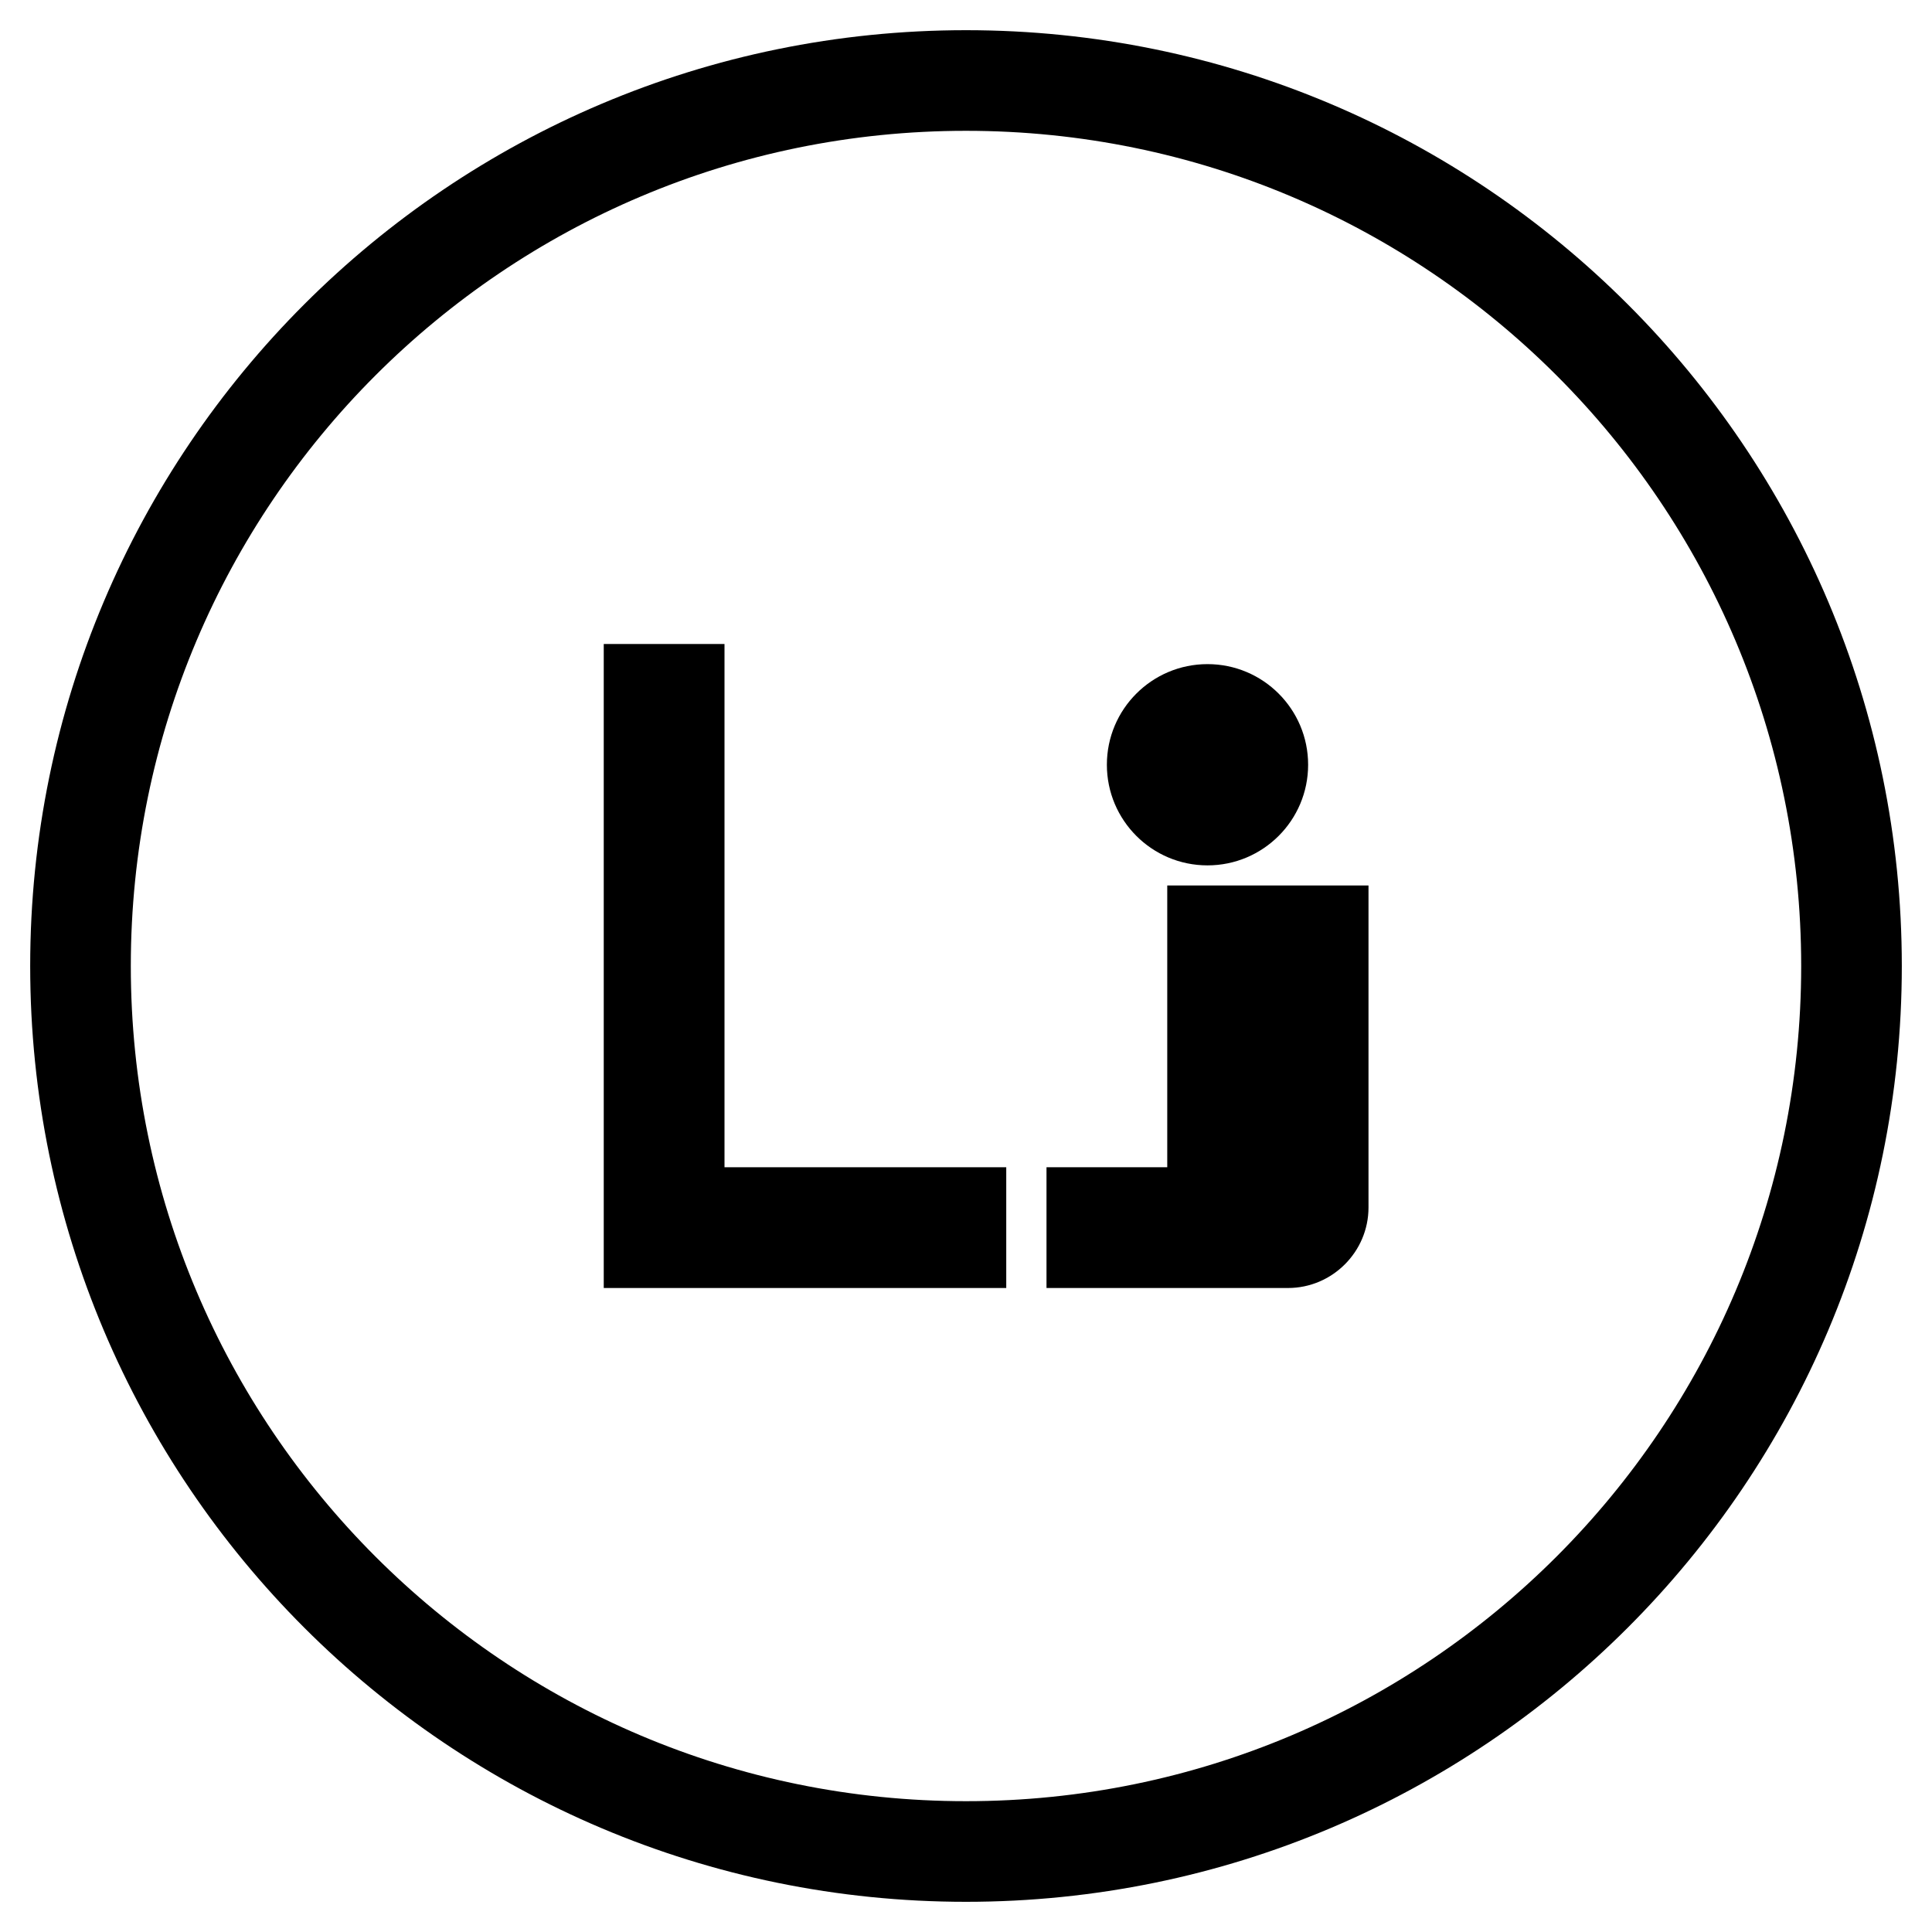
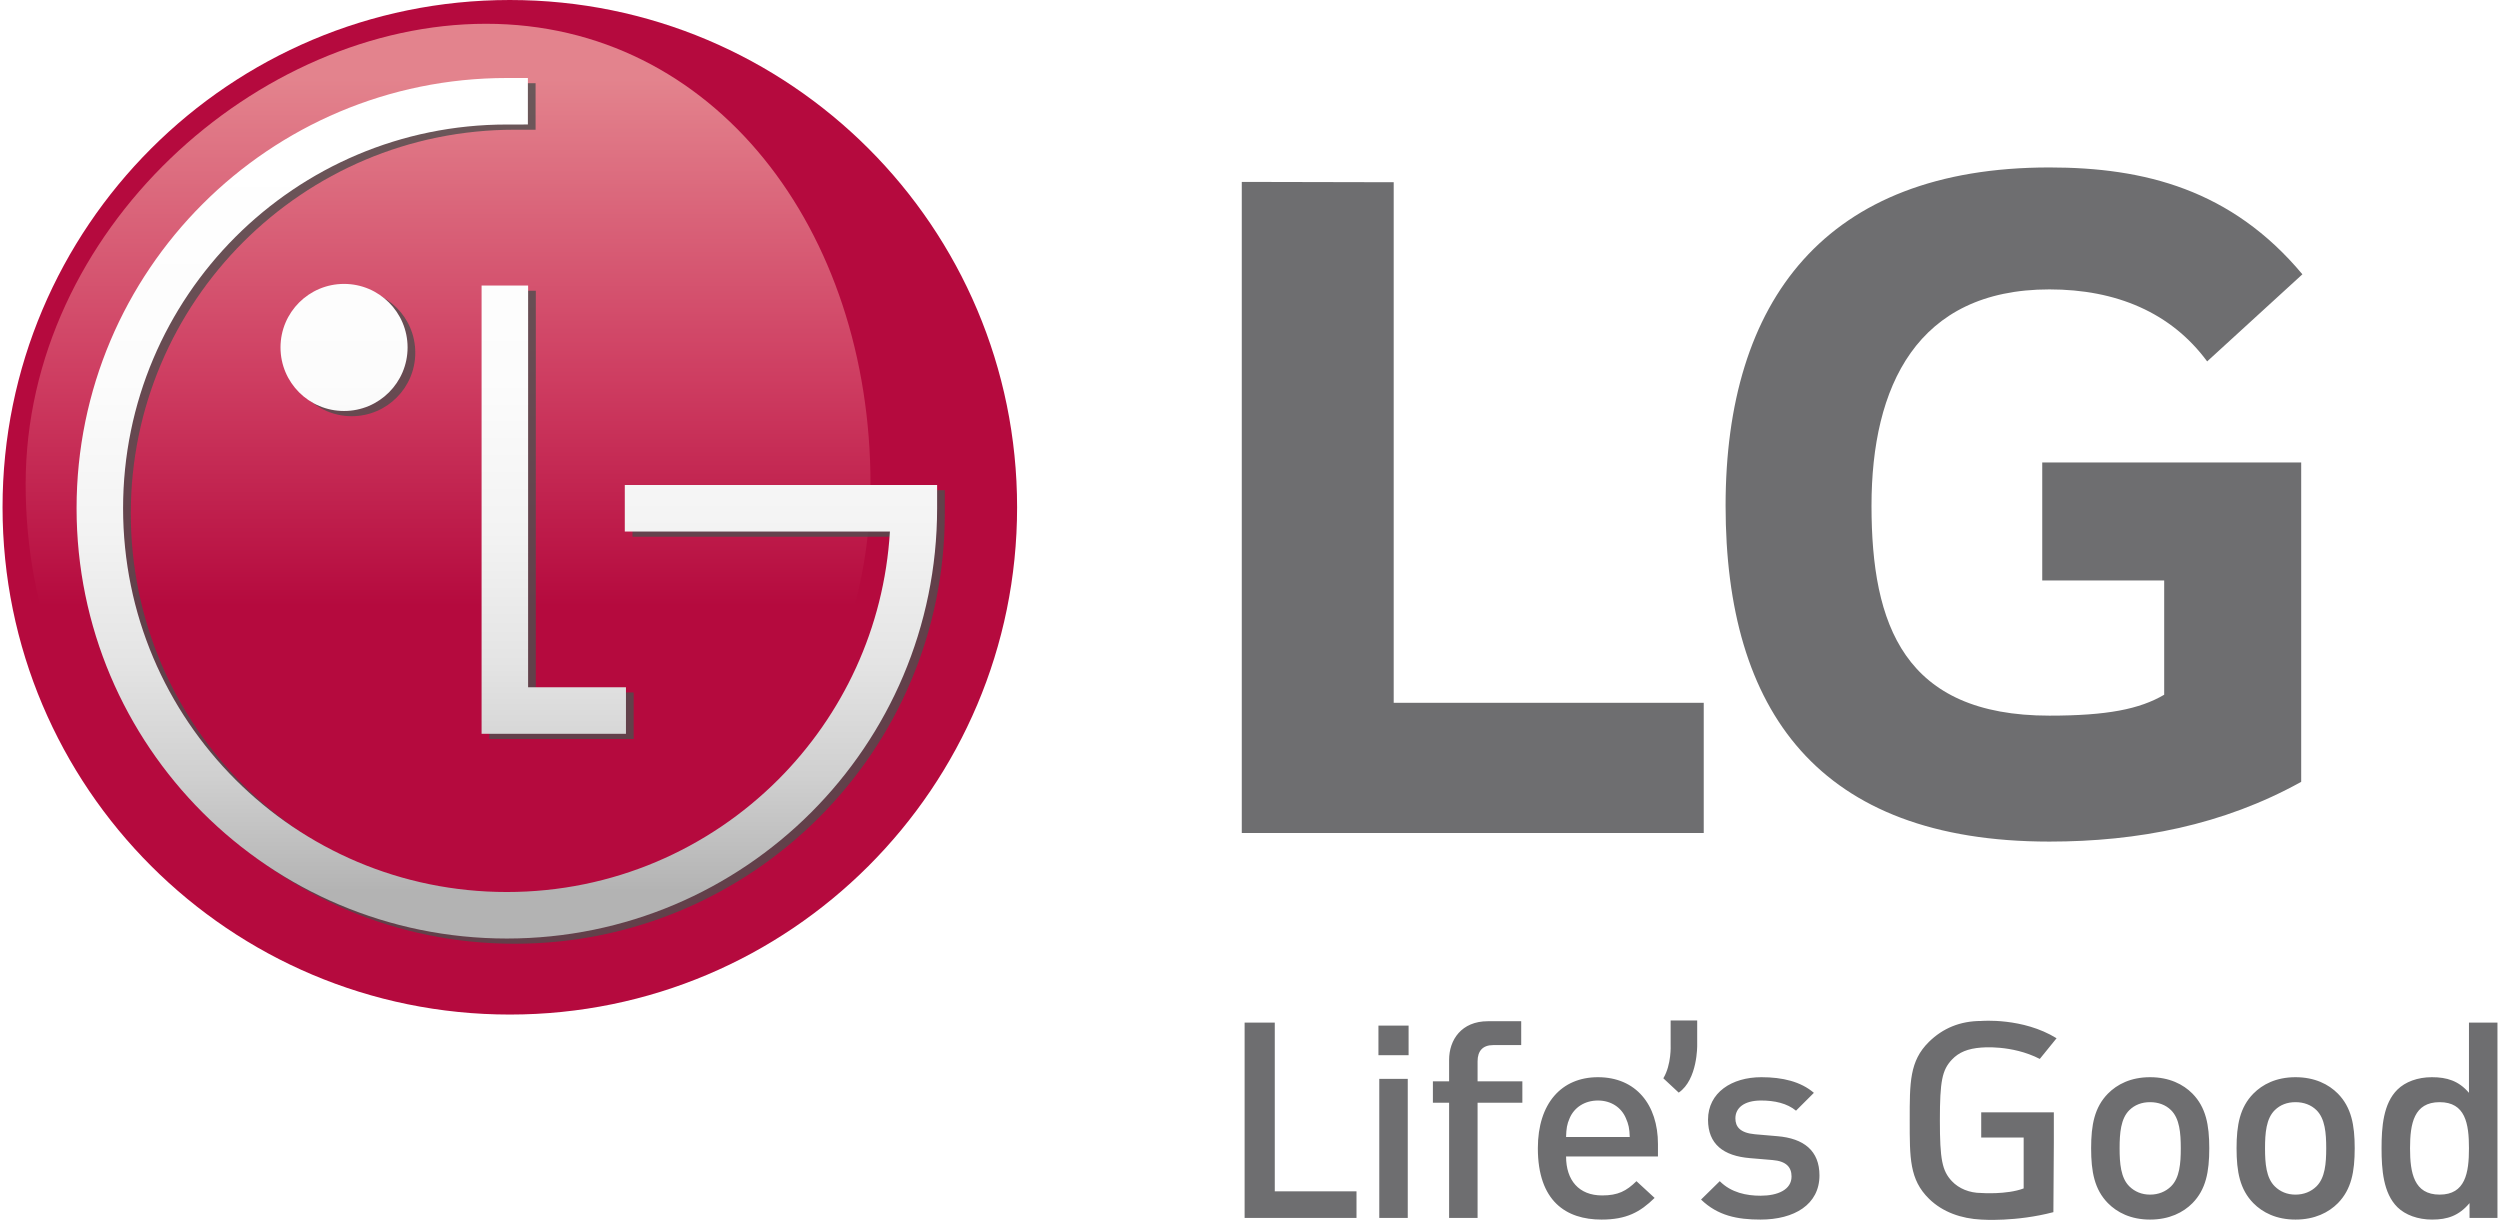
- <svg xmlns="http://www.w3.org/2000/svg" viewBox="0 0 48 48" fill="#000">
-   <circle cx="24" cy="24" r="22" stroke="#000" stroke-width="2.5" fill="none" />
-   <path d="M15 16v16h10v-3h-7V16h-3z" fill="#000" />
-   <path d="M29 22v7h-3v3h6c1.1 0 2-.9 2-2v-8h-5z" fill="#000" />
-   <circle cx="30" cy="19" r="2.5" fill="#000" />
+ <svg xmlns="http://www.w3.org/2000/svg" height="1222" width="2500" viewBox="0 0 268.236 131.381">
+   <linearGradient id="a" gradientUnits="userSpaceOnUse" x1="47.901" x2="47.901" y1="2.557" y2="101.558">
+     <stop offset=".06" stop-color="#e3838d" />
+     <stop offset=".385" stop-color="#ce3d61" />
+     <stop offset=".632" stop-color="#b50a3e" />
+   </linearGradient>
+   <linearGradient id="b" gradientUnits="userSpaceOnUse" x1="54.219" x2="54.219" y1="8.386" y2="100.904">
+     <stop offset=".082" stop-color="#fff" />
+     <stop offset=".35" stop-color="#fcfcfc" />
+     <stop offset=".527" stop-color="#f3f3f3" />
+     <stop offset=".679" stop-color="#e4e4e4" />
+     <stop offset=".815" stop-color="#cfcfcf" />
+     <stop offset=".941" stop-color="#b4b4b4" />
+     <stop offset=".945" stop-color="#b3b3b3" />
+   </linearGradient>
+   <circle cx="54.539" cy="54.539" fill="#b50a3e" r="54.539" />
+   <path d="M93.317 52.057c0 27.338-21.886 49.5-46.417 49.5S2.484 79.395 2.484 52.057s24.969-49.5 49.5-49.5 41.333 22.162 41.333 49.5z" fill="url(#a)" />
+   <path d="M67.728 52.705v5h28.504c-.622 10.402-5.089 19.75-12.011 26.676-7.473 7.471-17.774 12.082-29.174 12.082-11.402 0-21.701-4.611-29.176-12.082-7.469-7.477-12.083-17.775-12.083-29.175 0-11.402 4.615-21.701 12.083-29.176 7.475-7.471 17.774-12.083 29.176-12.083l2.262-.002V8.946h-2.262c-25.549.003-46.258 20.71-46.26 46.261.002 25.55 20.711 46.257 46.26 46.259 25.549-.002 46.258-20.709 46.26-46.259v-2.501H67.728zM30.712 37.916a6.831 6.831 0 1 0 13.662 0 6.831 6.831 0 0 0-13.662 0zm21.62-6.658v48.193h15.522v-5H57.332l.002-43.193z" fill="#4d4d4d" opacity=".8" />
+   <path d="M66.9 52.145v5h28.504c-.622 10.401-5.089 19.749-12.011 26.675-7.473 7.471-17.774 12.083-29.174 12.083-11.402 0-21.701-4.612-29.176-12.083-7.468-7.476-12.083-17.775-12.083-29.174 0-11.402 4.615-21.701 12.083-29.176 7.475-7.471 17.774-12.083 29.176-12.083l2.262-.002V8.386h-2.262c-25.549.002-46.258 20.709-46.26 46.26.002 25.549 20.711 46.256 46.26 46.258 25.549-.002 46.258-20.709 46.26-46.258v-2.501zm-37.015-14.79a6.831 6.831 0 1 0 13.662 0 6.831 6.831 0 0 0-13.662 0zm21.619-6.657v48.193h15.522V73.89H56.504l.002-43.192z" fill="url(#b)" />
+   <g fill="#6e6e70">
+     <path d="M247.134 84.058c-8.385 4.659-17.59 6.424-27.069 6.424-24.871 0-34.815-14.076-34.815-36.112s10.693-36.367 34.815-36.367c10.208 0 19.582 2.373 27.199 11.488l-10.239 9.365c-3.871-5.245-9.76-7.742-16.96-7.742-14.257 0-19.127 10.442-19.127 23.256s3.496 22.571 19.127 22.571c6.198 0 9.696-.695 12.34-2.248V62.405h-13.111V49.719h27.841v34.339zM133.234 19.557v70h49.667v-14h-33.333V19.592zM133.539 130.944v-21.001h3.243v18.14h8.786v2.861zM147.927 113.449v-3.186h3.242v3.186zm.09 17.495V115.99h3.062v14.954zM158.586 118.556v12.388h-3.062v-12.388h-1.742v-2.301h1.742v-2.301c0-2.153 1.321-4.159 4.174-4.159h3.578v2.566h-3.008c-1.141 0-1.682.649-1.682 1.74v2.153h4.814v2.301h-4.814zM168.1 124.337c0 2.565 1.381 4.188 3.874 4.188 1.712 0 2.612-.472 3.693-1.533l1.952 1.799c-1.562 1.534-3.033 2.33-5.706 2.33-3.813 0-6.847-1.976-6.847-7.669 0-4.837 2.553-7.639 6.457-7.639 4.084 0 6.456 2.949 6.456 7.196v1.328zm6.425-4.129c-.48-1.121-1.561-1.888-3.002-1.888s-2.553.767-3.033 1.888c-.301.679-.36 1.121-.391 2.035h6.847c-.03-.914-.12-1.357-.421-2.035zM189.007 131.121c-2.493 0-4.595-.413-6.396-2.153l2.012-1.976c1.231 1.238 2.883 1.563 4.385 1.563 1.861 0 3.333-.649 3.333-2.065 0-1.003-.57-1.651-2.042-1.77l-2.433-.206c-2.853-.236-4.504-1.505-4.504-4.13 0-2.92 2.553-4.571 5.735-4.571 2.282 0 4.234.472 5.646 1.681l-1.922 1.918c-.961-.797-2.312-1.092-3.754-1.092-1.832 0-2.763.797-2.763 1.917 0 .885.48 1.563 2.103 1.711l2.402.206c2.853.236 4.534 1.563 4.534 4.219 0 3.126-2.702 4.748-6.336 4.748zM219.031 113.848c-3.037-1.556-6.298-1.221-6.298-1.221-1.432.109-2.402.501-3.152 1.298-1.052 1.121-1.292 2.301-1.292 6.519s.24 5.427 1.292 6.548c.75.796 1.892 1.269 3.152 1.269 0 0 2.735.202 4.564-.49v-5.469h-4.564v-2.713h7.808v3.215l-.048 7.519c-4.027 1.058-7.63.806-7.76.799-2.136-.106-4.144-.796-5.615-2.241-2.102-2.064-2.072-4.395-2.072-8.436s-.029-6.371 2.072-8.436c1.472-1.445 3.333-2.242 5.615-2.242 0 0 4.471-.388 8.101 1.859zM235.45 129.351c-.991 1.003-2.492 1.77-4.564 1.77s-3.543-.767-4.534-1.77c-1.441-1.475-1.802-3.362-1.802-5.899 0-2.507.36-4.395 1.802-5.869.991-1.003 2.462-1.77 4.534-1.77s3.573.767 4.564 1.77c1.441 1.475 1.802 3.362 1.802 5.869 0 2.537-.36 4.424-1.802 5.899zm-2.312-9.999c-.57-.561-1.352-.855-2.252-.855s-1.651.295-2.223.855c-.931.914-1.051 2.478-1.051 4.1 0 1.623.12 3.186 1.051 4.101.571.561 1.322.885 2.223.885s1.682-.324 2.252-.885c.932-.915 1.051-2.478 1.051-4.101-.001-1.622-.12-3.186-1.051-4.1zM251.086 129.351c-.991 1.003-2.492 1.77-4.564 1.77s-3.544-.767-4.534-1.77c-1.441-1.475-1.802-3.362-1.802-5.899 0-2.507.36-4.395 1.802-5.869.99-1.003 2.462-1.77 4.534-1.77s3.573.767 4.564 1.77c1.441 1.475 1.802 3.362 1.802 5.869 0 2.537-.361 4.424-1.802 5.899zm-2.313-9.999c-.57-.561-1.351-.855-2.252-.855s-1.651.295-2.222.855c-.932.914-1.052 2.478-1.052 4.1 0 1.623.12 3.186 1.052 4.101.57.561 1.32.885 2.222.885s1.682-.324 2.252-.885c.931-.915 1.052-2.478 1.052-4.101 0-1.622-.121-3.186-1.052-4.1zM265.234 130.944v-1.593c-1.141 1.356-2.372 1.77-4.023 1.77-1.532 0-2.883-.501-3.725-1.327-1.531-1.504-1.711-4.07-1.711-6.342 0-2.271.18-4.808 1.711-6.312.842-.826 2.162-1.327 3.694-1.327 1.621 0 2.883.383 3.993 1.681v-7.551h3.063v21.001zm-3.213-12.447c-2.763 0-3.184 2.301-3.184 4.955 0 2.655.421 4.985 3.184 4.985s3.152-2.33 3.152-4.985c.001-2.655-.389-4.955-3.152-4.955zM182.197 112.376v-2.665h-2.855v2.665s.102 2.075-.786 3.554l1.655 1.541c2.047-1.407 1.986-5.095 1.986-5.095z" />
+   </g>
</svg>
